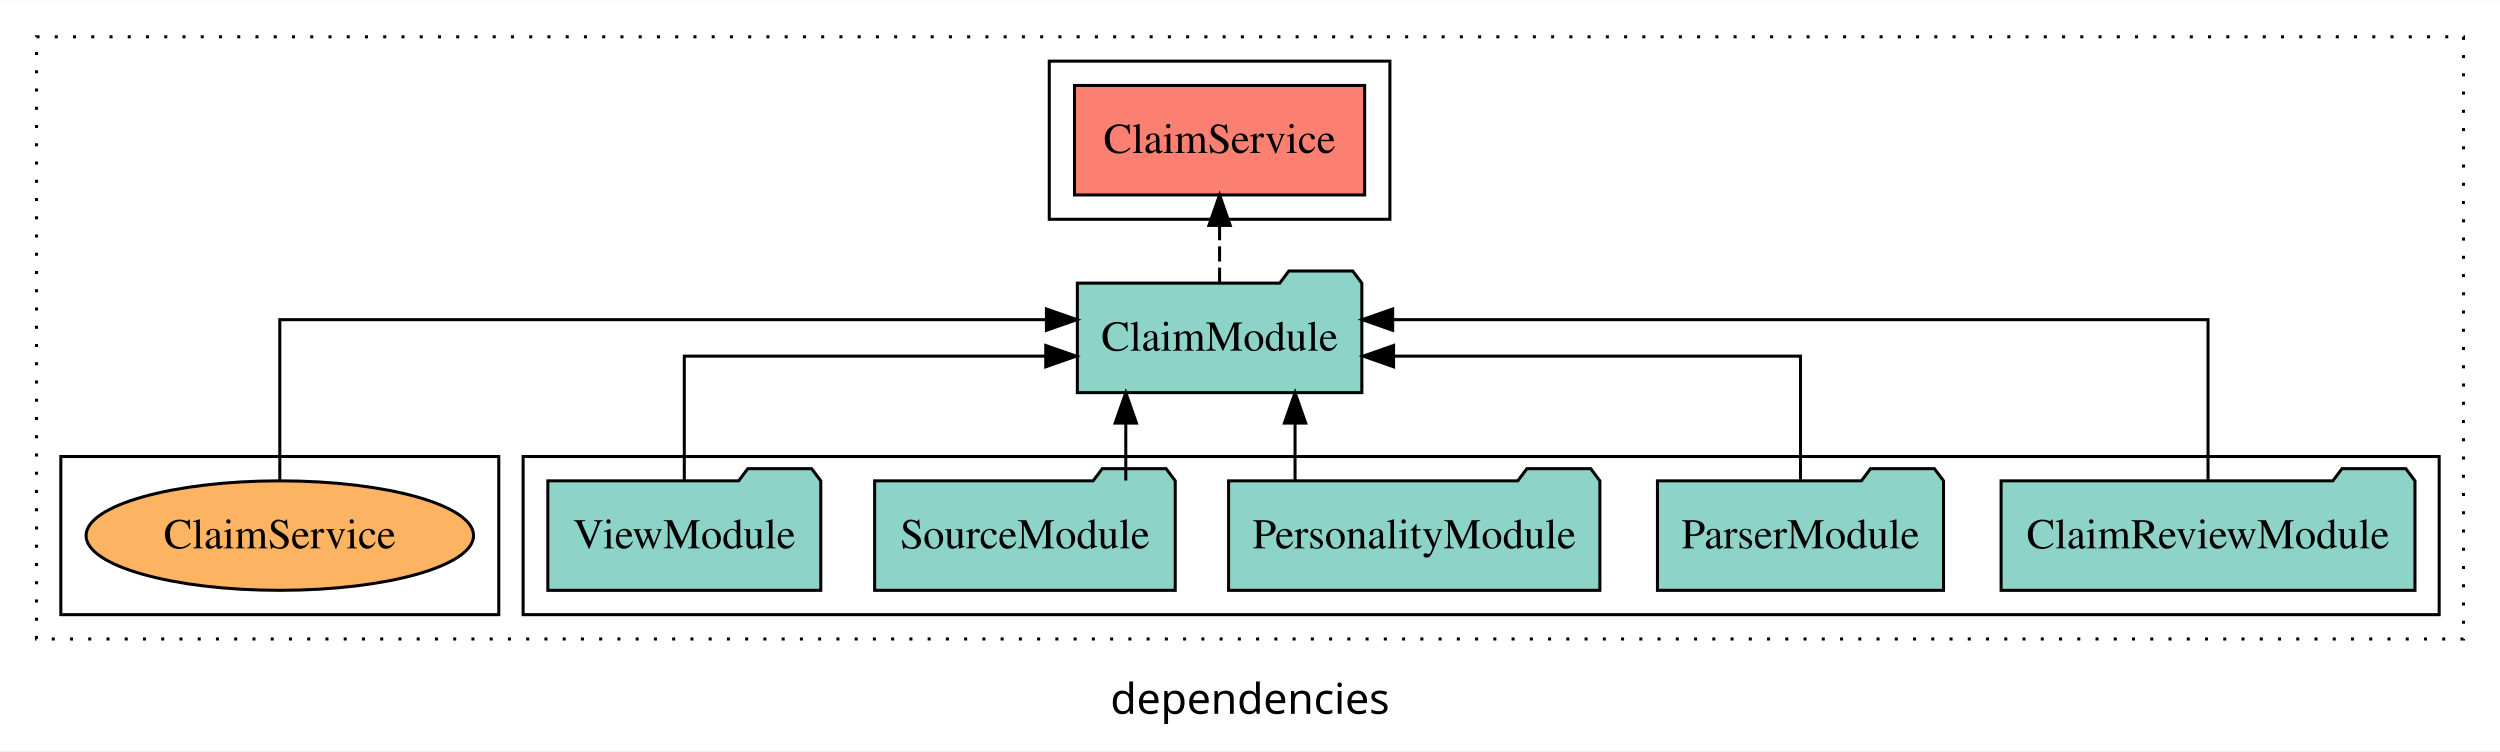
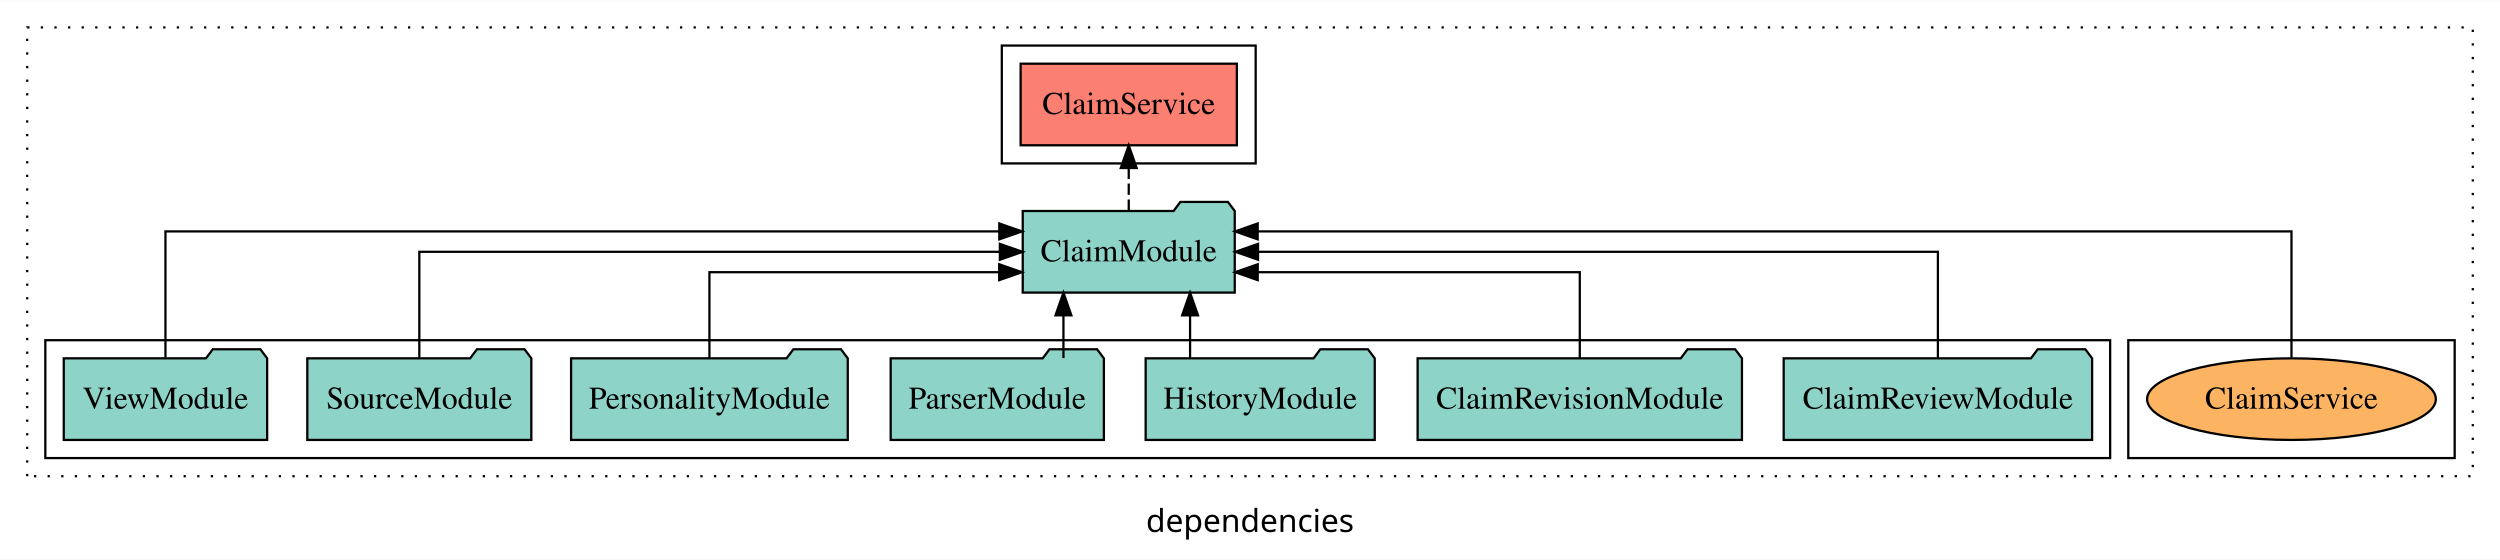
- <svg xmlns="http://www.w3.org/2000/svg" width="822pt" height="247pt" viewBox="0.00 0.00 822.00 246.80">
+ <svg xmlns="http://www.w3.org/2000/svg" width="1103pt" height="247pt" viewBox="0.00 0.00 1103.00 246.80">
  <g id="graph0" class="graph" transform="scale(1 1) rotate(0) translate(4 242.8)">
-     <polygon fill="white" stroke="transparent" points="-4,4 -4,-242.8 818,-242.8 818,4 -4,4" />
-     <text text-anchor="middle" x="407" y="-8.2" font-family="sans-serif" font-size="14.00">dependencies</text>
+     <polygon fill="white" stroke="transparent" points="-4,4 -4,-242.8 1099,-242.8 1099,4 -4,4" />
+     <text text-anchor="middle" x="547.5" y="-8.2" font-family="sans-serif" font-size="14.00">dependencies</text>
    <g id="clust1" class="cluster">
-       <polygon fill="none" stroke="black" stroke-dasharray="1,5" points="8,-32.8 8,-230.8 806,-230.8 806,-32.8 8,-32.8" />
+       <polygon fill="none" stroke="black" stroke-dasharray="1,5" points="8,-32.8 8,-230.8 1087,-230.8 1087,-32.8 8,-32.8" />
+     </g>
+     <g id="clust6" class="cluster">
+       <polygon fill="none" stroke="black" points="935,-40.8 935,-92.8 1079,-92.8 1079,-40.8 935,-40.8" />
    </g>
    <g id="clust3" class="cluster">
-       <polygon fill="none" stroke="black" points="168,-40.8 168,-92.8 798,-92.8 798,-40.8 168,-40.8" />
-     </g>
-     <g id="clust6" class="cluster">
-       <polygon fill="none" stroke="black" points="16,-40.8 16,-92.8 160,-92.8 160,-40.8 16,-40.8" />
+       <polygon fill="none" stroke="black" points="16,-40.8 16,-92.8 927,-92.8 927,-40.8 16,-40.8" />
    </g>
    <g id="clust4" class="cluster">
-       <polygon fill="none" stroke="black" points="341,-170.8 341,-222.8 453,-222.8 453,-170.8 341,-170.8" />
+       <polygon fill="none" stroke="black" points="438,-170.8 438,-222.8 550,-222.8 550,-170.8 438,-170.8" />
    </g>
    <g id="node1" class="node">
-       <polygon fill="#8dd3c7" stroke="black" points="790.04,-84.8 787.04,-88.8 766.04,-88.8 763.04,-84.8 653.96,-84.8 653.96,-48.8 790.04,-48.8 790.04,-84.8" />
-       <text text-anchor="middle" x="722" y="-62.6" font-family="Times,serif" font-size="14.00">ClaimReviewModule</text>
+       <polygon fill="#8dd3c7" stroke="black" points="919.04,-84.8 916.04,-88.8 895.04,-88.8 892.04,-84.8 782.96,-84.8 782.96,-48.8 919.04,-48.8 919.04,-84.8" />
+       <text text-anchor="middle" x="851" y="-62.6" font-family="Times,serif" font-size="14.00">ClaimReviewModule</text>
+     </g>
+     <g id="node8" class="node">
+       <polygon fill="#8dd3c7" stroke="black" points="540.77,-149.8 537.77,-153.8 516.77,-153.8 513.77,-149.8 447.23,-149.8 447.23,-113.8 540.77,-113.8 540.77,-149.8" />
+       <text text-anchor="middle" x="494" y="-127.6" font-family="Times,serif" font-size="14.00">ClaimModule</text>
+     </g>
+     <g id="edge1" class="edge">
+       <path fill="none" stroke="black" d="M851,-84.91C851,-104.14 851,-131.8 851,-131.8 851,-131.8 551.04,-131.8 551.04,-131.8" />
+       <polygon fill="black" stroke="black" points="551.04,-128.3 541.04,-131.8 551.04,-135.3 551.04,-128.3" />
+     </g>
+     <g id="node2" class="node">
+       <polygon fill="#8dd3c7" stroke="black" points="764.55,-84.8 761.55,-88.8 740.55,-88.8 737.55,-84.8 621.45,-84.8 621.45,-48.8 764.55,-48.8 764.55,-84.8" />
+       <text text-anchor="middle" x="693" y="-62.6" font-family="Times,serif" font-size="14.00">ClaimRevisionModule</text>
+     </g>
+     <g id="edge2" class="edge">
+       <path fill="none" stroke="black" d="M693,-84.83C693,-101.2 693,-122.8 693,-122.8 693,-122.8 550.91,-122.8 550.91,-122.8" />
+       <polygon fill="black" stroke="black" points="550.91,-119.3 540.91,-122.8 550.91,-126.3 550.91,-119.3" />
+     </g>
+     <g id="node3" class="node">
+       <polygon fill="#8dd3c7" stroke="black" points="602.54,-84.8 599.54,-88.8 578.54,-88.8 575.54,-84.8 501.46,-84.8 501.46,-48.8 602.54,-48.8 602.54,-84.8" />
+       <text text-anchor="middle" x="552" y="-62.6" font-family="Times,serif" font-size="14.00">HistoryModule</text>
+     </g>
+     <g id="edge3" class="edge">
+       <path fill="none" stroke="black" d="M521.06,-84.91C521.06,-84.91 521.06,-103.79 521.06,-103.79" />
+       <polygon fill="black" stroke="black" points="517.56,-103.79 521.06,-113.79 524.56,-103.79 517.56,-103.79" />
+     </g>
+     <g id="node4" class="node">
+       <polygon fill="#8dd3c7" stroke="black" points="483.03,-84.8 480.03,-88.8 459.03,-88.8 456.03,-84.8 388.97,-84.8 388.97,-48.8 483.03,-48.8 483.03,-84.8" />
+       <text text-anchor="middle" x="436" y="-62.6" font-family="Times,serif" font-size="14.00">ParserModule</text>
+     </g>
+     <g id="edge4" class="edge">
+       <path fill="none" stroke="black" d="M465.19,-84.91C465.19,-84.91 465.19,-103.79 465.19,-103.79" />
+       <polygon fill="black" stroke="black" points="461.69,-103.79 465.19,-113.79 468.69,-103.79 461.69,-103.79" />
+     </g>
+     <g id="node5" class="node">
+       <polygon fill="#8dd3c7" stroke="black" points="370.04,-84.8 367.04,-88.8 346.04,-88.8 343.04,-84.8 247.96,-84.8 247.96,-48.8 370.04,-48.8 370.04,-84.8" />
+       <text text-anchor="middle" x="309" y="-62.6" font-family="Times,serif" font-size="14.00">PersonalityModule</text>
+     </g>
+     <g id="edge5" class="edge">
+       <path fill="none" stroke="black" d="M309,-84.83C309,-101.2 309,-122.8 309,-122.8 309,-122.8 436.84,-122.8 436.84,-122.8" />
+       <polygon fill="black" stroke="black" points="436.84,-126.3 446.84,-122.8 436.84,-119.3 436.84,-126.3" />
    </g>
    <g id="node6" class="node">
-       <polygon fill="#8dd3c7" stroke="black" points="443.77,-149.8 440.77,-153.8 419.77,-153.8 416.77,-149.8 350.23,-149.8 350.23,-113.8 443.77,-113.8 443.77,-149.8" />
-       <text text-anchor="middle" x="397" y="-127.6" font-family="Times,serif" font-size="14.00">ClaimModule</text>
+       <polygon fill="#8dd3c7" stroke="black" points="230.42,-84.8 227.42,-88.8 206.42,-88.8 203.42,-84.8 131.58,-84.8 131.58,-48.8 230.42,-48.8 230.42,-84.8" />
+       <text text-anchor="middle" x="181" y="-62.6" font-family="Times,serif" font-size="14.00">SourceModule</text>
    </g>
-     <g id="edge1" class="edge">
-       <path fill="none" stroke="black" d="M722,-85.08C722,-106.12 722,-137.8 722,-137.8 722,-137.8 453.91,-137.8 453.91,-137.8" />
-       <polygon fill="black" stroke="black" points="453.91,-134.3 443.91,-137.8 453.91,-141.3 453.91,-134.3" />
-     </g>
-     <g id="node2" class="node">
-       <polygon fill="#8dd3c7" stroke="black" points="635.03,-84.8 632.03,-88.8 611.03,-88.8 608.03,-84.8 540.97,-84.8 540.97,-48.8 635.03,-48.8 635.03,-84.8" />
-       <text text-anchor="middle" x="588" y="-62.6" font-family="Times,serif" font-size="14.00">ParserModule</text>
-     </g>
-     <g id="edge2" class="edge">
-       <path fill="none" stroke="black" d="M588,-84.82C588,-102.17 588,-125.8 588,-125.8 588,-125.8 454.21,-125.8 454.21,-125.8" />
-       <polygon fill="black" stroke="black" points="454.21,-122.3 444.21,-125.8 454.21,-129.3 454.21,-122.3" />
-     </g>
-     <g id="node3" class="node">
-       <polygon fill="#8dd3c7" stroke="black" points="522.04,-84.8 519.04,-88.8 498.04,-88.8 495.04,-84.8 399.96,-84.8 399.96,-48.8 522.04,-48.8 522.04,-84.8" />
-       <text text-anchor="middle" x="461" y="-62.6" font-family="Times,serif" font-size="14.00">PersonalityModule</text>
-     </g>
-     <g id="edge3" class="edge">
-       <path fill="none" stroke="black" d="M421.81,-84.91C421.81,-84.91 421.81,-103.79 421.81,-103.79" />
-       <polygon fill="black" stroke="black" points="418.31,-103.79 421.81,-113.79 425.31,-103.79 418.31,-103.79" />
-     </g>
-     <g id="node4" class="node">
-       <polygon fill="#8dd3c7" stroke="black" points="382.42,-84.8 379.42,-88.8 358.42,-88.8 355.42,-84.8 283.58,-84.8 283.58,-48.8 382.42,-48.8 382.42,-84.8" />
-       <text text-anchor="middle" x="333" y="-62.6" font-family="Times,serif" font-size="14.00">SourceModule</text>
-     </g>
-     <g id="edge4" class="edge">
-       <path fill="none" stroke="black" d="M366.16,-84.91C366.16,-84.91 366.16,-103.79 366.16,-103.79" />
-       <polygon fill="black" stroke="black" points="362.66,-103.79 366.16,-113.79 369.66,-103.79 362.66,-103.79" />
-     </g>
-     <g id="node5" class="node">
-       <polygon fill="#8dd3c7" stroke="black" points="265.87,-84.8 262.87,-88.8 241.87,-88.8 238.87,-84.8 176.13,-84.8 176.13,-48.8 265.87,-48.8 265.87,-84.8" />
-       <text text-anchor="middle" x="221" y="-62.6" font-family="Times,serif" font-size="14.00">ViewModule</text>
-     </g>
-     <g id="edge5" class="edge">
-       <path fill="none" stroke="black" d="M221,-84.82C221,-102.17 221,-125.8 221,-125.8 221,-125.8 339.84,-125.8 339.84,-125.8" />
-       <polygon fill="black" stroke="black" points="339.84,-129.3 349.84,-125.8 339.84,-122.3 339.84,-129.3" />
+     <g id="edge6" class="edge">
+       <path fill="none" stroke="black" d="M181,-84.91C181,-104.14 181,-131.8 181,-131.8 181,-131.8 437.14,-131.8 437.14,-131.8" />
+       <polygon fill="black" stroke="black" points="437.14,-135.3 447.14,-131.8 437.14,-128.3 437.14,-135.3" />
    </g>
    <g id="node7" class="node">
-       <polygon fill="#fb8072" stroke="black" points="444.7,-214.8 349.3,-214.8 349.3,-178.8 444.7,-178.8 444.7,-214.8" />
-       <text text-anchor="middle" x="397" y="-192.6" font-family="Times,serif" font-size="14.00">ClaimService </text>
-     </g>
-     <g id="edge6" class="edge">
-       <path fill="none" stroke="black" stroke-dasharray="5,2" d="M397,-149.91C397,-149.91 397,-168.79 397,-168.79" />
-       <polygon fill="black" stroke="black" points="393.5,-168.79 397,-178.79 400.5,-168.79 393.5,-168.79" />
-     </g>
-     <g id="node8" class="node">
-       <ellipse fill="#fdb462" stroke="black" cx="88" cy="-66.8" rx="63.7" ry="18" />
-       <text text-anchor="middle" x="88" y="-62.6" font-family="Times,serif" font-size="14.00">ClaimService</text>
+       <polygon fill="#8dd3c7" stroke="black" points="113.87,-84.8 110.87,-88.8 89.87,-88.8 86.87,-84.8 24.13,-84.8 24.13,-48.8 113.87,-48.8 113.87,-84.8" />
+       <text text-anchor="middle" x="69" y="-62.6" font-family="Times,serif" font-size="14.00">ViewModule</text>
    </g>
    <g id="edge7" class="edge">
-       <path fill="none" stroke="black" d="M88,-85.08C88,-106.12 88,-137.8 88,-137.8 88,-137.8 340.07,-137.8 340.07,-137.8" />
-       <polygon fill="black" stroke="black" points="340.07,-141.3 350.07,-137.8 340.07,-134.3 340.07,-141.3" />
+       <path fill="none" stroke="black" d="M69,-85.09C69,-107.01 69,-140.8 69,-140.8 69,-140.8 436.89,-140.8 436.89,-140.8" />
+       <polygon fill="black" stroke="black" points="436.89,-144.3 446.89,-140.8 436.89,-137.3 436.89,-144.3" />
+     </g>
+     <g id="node9" class="node">
+       <polygon fill="#fb8072" stroke="black" points="541.7,-214.8 446.3,-214.8 446.3,-178.8 541.7,-178.8 541.7,-214.8" />
+       <text text-anchor="middle" x="494" y="-192.6" font-family="Times,serif" font-size="14.00">ClaimService </text>
+     </g>
+     <g id="edge8" class="edge">
+       <path fill="none" stroke="black" stroke-dasharray="5,2" d="M494,-149.91C494,-149.91 494,-168.79 494,-168.79" />
+       <polygon fill="black" stroke="black" points="490.5,-168.79 494,-178.79 497.5,-168.79 490.5,-168.79" />
+     </g>
+     <g id="node10" class="node">
+       <ellipse fill="#fdb462" stroke="black" cx="1007" cy="-66.8" rx="63.7" ry="18" />
+       <text text-anchor="middle" x="1007" y="-62.6" font-family="Times,serif" font-size="14.00">ClaimService</text>
+     </g>
+     <g id="edge9" class="edge">
+       <path fill="none" stroke="black" d="M1007,-85.09C1007,-107.01 1007,-140.8 1007,-140.8 1007,-140.8 550.89,-140.8 550.89,-140.8" />
+       <polygon fill="black" stroke="black" points="550.89,-137.3 540.89,-140.8 550.89,-144.3 550.89,-137.3" />
    </g>
  </g>
</svg>
